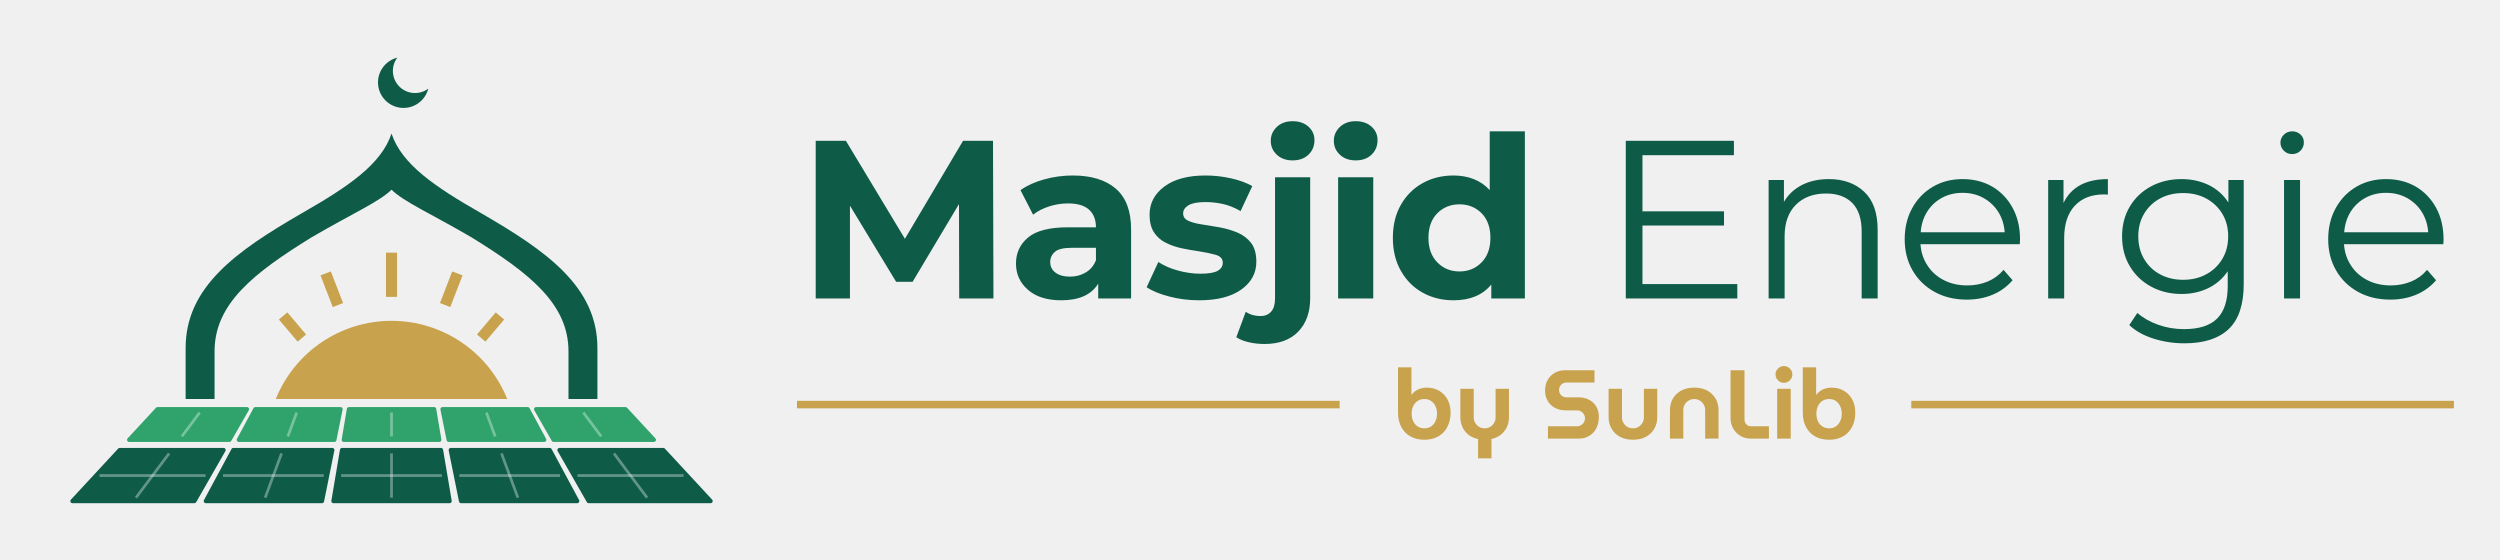
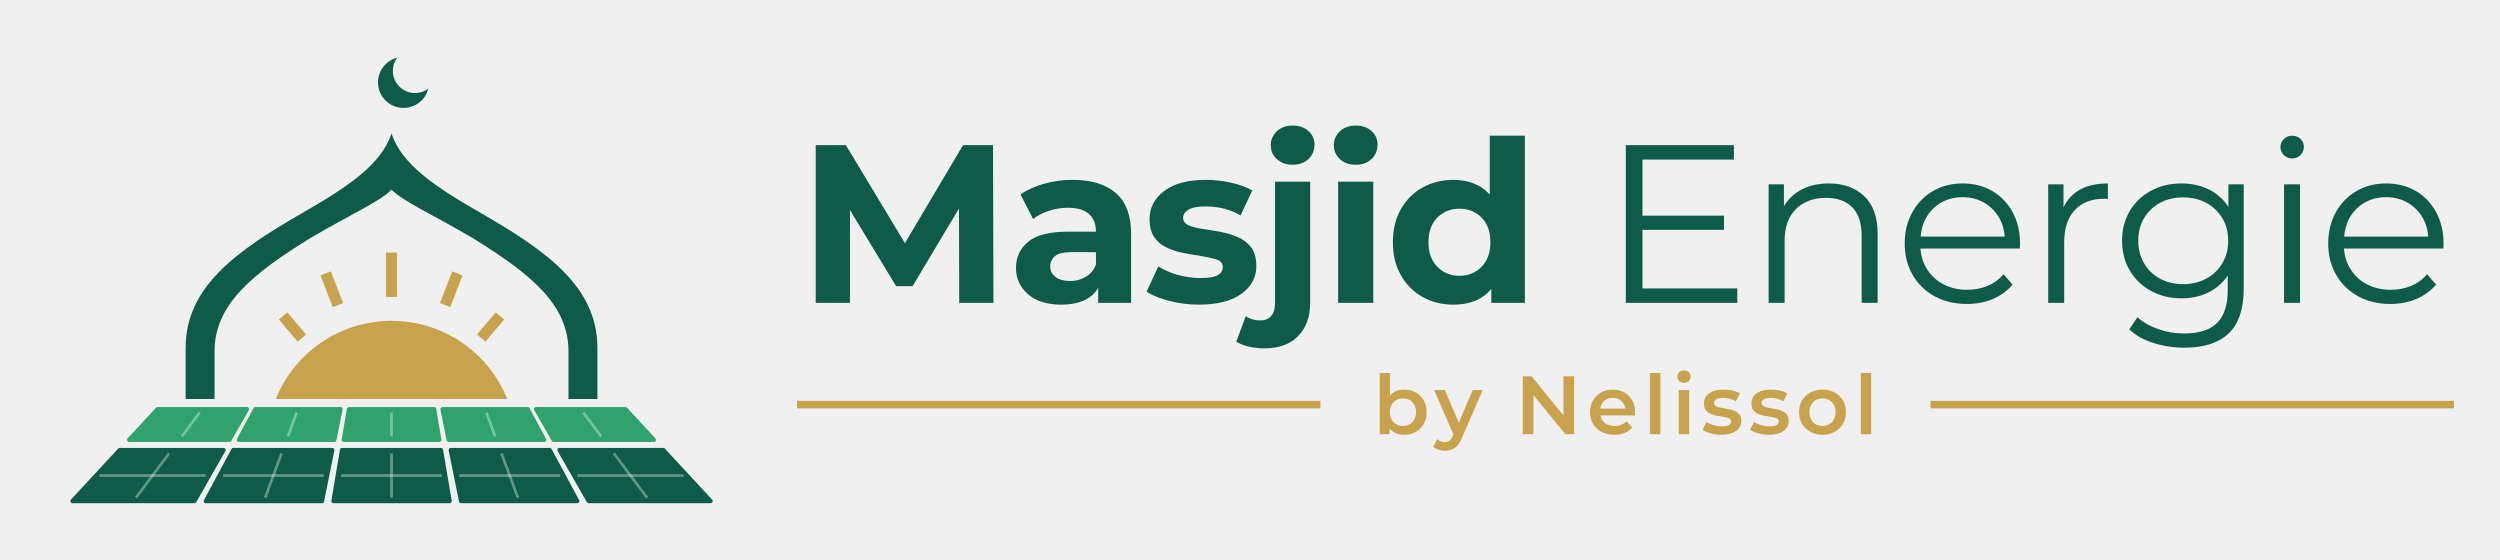
<svg xmlns="http://www.w3.org/2000/svg" viewBox="-6 -6 332.65 74.54" width="1331" height="298">
  <svg x="0" y="0" width="92" height="62.542" viewBox="0 0 406 276">
    <path d="M206.4 7.4A15 15 0 1 0 224.6 25.6A13 13 0 0 1 206.4 7.4Z" fill="#0e5c47" />
    <path d="M82 208L82 178C82 142 112 121 150 99C178 83 197 70 203 52C209 70 228 83 256 99C294 121 324 142 324 178L324 208L307 208L307 180C307 152 284 134 250 113C226 99 210 92 203 85C196 92 180 99 156 113C122 134 99 152 99 180L99 208Z" fill="#0e5c47" />
    <g stroke="#c8a24c" stroke-width="6.5">
      <line x1="203" y1="148" x2="203" y2="122" />
      <line x1="171.5" y1="152.8" x2="164.3" y2="134.2" />
      <line x1="234.5" y1="152.8" x2="241.7" y2="134.2" />
      <line x1="150.3" y1="172.2" x2="139.3" y2="159.2" />
      <line x1="255.7" y1="172.2" x2="266.7" y2="159.2" />
    </g>
    <path d="M135 208A73.3 73.3 0 0 1 271 208Z" fill="#c8a24c" />
    <g fill="#2fa36b" stroke="#2fa36b" stroke-width="2.5" stroke-linejoin="round">
      <polygon points="65.5,214 118.03,214 107.73,232 48.83,232" />
      <polygon points="122.98,214 173.03,214 169.39,232 113.28,232" />
      <polygon points="177.98,214 228.03,214 231.06,232 174.94,232" />
      <polygon points="232.97,214 283.02,214 292.73,232 236.61,232" />
      <polygon points="287.98,214 340.5,214 357.17,232 298.27,232" />
    </g>
    <g fill="#0e5c47" stroke="#0e5c47" stroke-width="2.5" stroke-linejoin="round">
      <polygon points="43.28,238 104.29,238 87.13,268 15.5,268" />
      <polygon points="110.04,238 168.18,238 162.13,268 93.88,268" />
      <polygon points="173.93,238 232.07,238 237.13,268 168.88,268" />
      <polygon points="237.82,238 295.96,238 312.13,268 243.88,268" />
      <polygon points="301.71,238 362.72,238 390.5,268 318.88,268" />
    </g>
    <g stroke="#ffffff" stroke-opacity="0.35" stroke-width="1.6">
      <line x1="90.26" y1="216" x2="79.78" y2="230" />
      <line x1="147.26" y1="216" x2="142.07" y2="230" />
      <line x1="203" y1="216" x2="203" y2="230" />
      <line x1="258.74" y1="216" x2="263.93" y2="230" />
      <line x1="315.74" y1="216" x2="326.22" y2="230" />
      <line x1="72.29" y1="240" x2="52.81" y2="266" />
      <line x1="138.37" y1="240" x2="128.74" y2="266" />
      <line x1="203" y1="240" x2="203" y2="266" />
      <line x1="267.63" y1="240" x2="277.26" y2="266" />
      <line x1="333.71" y1="240" x2="353.19" y2="266" />
      <line x1="31.39" y1="253" x2="93.71" y2="253" />
      <line x1="103.96" y1="253" x2="163.15" y2="253" />
      <line x1="173.4" y1="253" x2="232.6" y2="253" />
      <line x1="242.85" y1="253" x2="302.04" y2="253" />
      <line x1="312.29" y1="253" x2="374.61" y2="253" />
    </g>
  </svg>
-   <path fill="#0e5c47" d="M107.05 33.75L102.49 33.75L102.49 12.75L106.51 12.75L114.37 25.80L122.11 12.75L126.10 12.75L126.16 33.75L121.60 33.75L121.57 21.18L115.39 31.53L113.20 31.53L107.05 21.39L107.05 33.75ZM144.49 33.75L140.11 33.75L140.11 31.77Q138.76 33.99 135.19 33.99L135.19 33.99Q132.34 33.99 130.75 32.59Q129.16 31.20 129.16 29.10L129.16 29.10Q129.16 26.97 130.78 25.62Q132.40 24.27 136.09 24.27L136.09 24.27L139.81 24.27L139.81 24.27Q139.81 22.77 138.90 21.93Q137.98 21.09 136.09 21.09L136.09 21.09Q134.80 21.09 133.56 21.49Q132.31 21.90 131.44 22.59L131.44 22.59L129.76 19.32Q131.08 18.39 132.94 17.88Q134.80 17.37 136.72 17.37L136.72 17.37Q140.41 17.37 142.45 19.12Q144.49 20.88 144.49 24.54L144.49 24.54L144.49 33.75ZM139.81 28.65L139.81 28.65L139.81 27.00L136.60 27.00Q134.95 27.00 134.34 27.54Q133.72 28.08 133.72 28.89L133.72 28.89Q133.72 29.79 134.43 30.31Q135.13 30.84 136.36 30.84L136.36 30.84Q137.53 30.84 138.46 30.28Q139.39 29.73 139.81 28.65ZM153.55 33.99L153.55 33.99Q151.48 33.99 149.58 33.49Q147.67 33.00 146.56 32.25L146.56 32.25L148.12 28.89Q149.20 29.61 150.73 30.03Q152.26 30.45 153.73 30.45L153.73 30.45Q155.35 30.45 156.03 30.06Q156.70 29.67 156.70 28.98L156.70 28.98Q156.70 28.20 155.74 27.93Q154.78 27.66 153.43 27.45L153.43 27.45Q152.35 27.30 151.22 27.06Q150.10 26.82 149.13 26.34Q148.15 25.86 147.55 24.96Q146.95 24.06 146.95 22.59L146.95 22.59Q146.95 20.31 148.92 18.84Q150.88 17.37 154.42 17.37L154.42 17.37Q156.07 17.37 157.77 17.74Q159.46 18.12 160.63 18.78L160.63 18.78L159.07 22.11Q157.87 21.42 156.70 21.16Q155.53 20.91 154.42 20.91L154.42 20.91Q152.83 20.91 152.13 21.34Q151.42 21.78 151.42 22.41L151.42 22.41Q151.42 23.10 152.13 23.41Q152.83 23.73 153.94 23.89Q155.05 24.06 156.30 24.28Q157.54 24.51 158.65 24.97Q159.76 25.44 160.47 26.35Q161.17 27.27 161.17 28.86L161.17 28.86Q161.17 31.11 159.18 32.55Q157.18 33.99 153.55 33.99ZM162.25 39.81L162.25 39.81Q161.17 39.81 160.18 39.58Q159.19 39.36 158.50 38.91L158.50 38.91L159.76 35.52Q160.57 36.09 161.74 36.09L161.74 36.09Q162.61 36.09 163.14 35.50Q163.66 34.92 163.66 33.75L163.66 33.75L163.66 17.61L168.34 17.61L168.34 33.72Q168.34 36.51 166.75 38.16Q165.16 39.81 162.25 39.81ZM166.00 15.36L166.00 15.36Q164.71 15.36 163.90 14.61Q163.09 13.86 163.09 12.75L163.09 12.75Q163.09 11.67 163.90 10.90Q164.71 10.14 166.00 10.14L166.00 10.14Q167.29 10.14 168.10 10.86Q168.91 11.58 168.91 12.66L168.91 12.66Q168.91 13.83 168.12 14.59Q167.32 15.36 166.00 15.36ZM176.74 33.75L172.06 33.75L172.06 17.61L176.74 17.61L176.74 33.75ZM174.40 15.36L174.40 15.36Q173.11 15.36 172.30 14.61Q171.49 13.86 171.49 12.75L171.49 12.75Q171.49 11.67 172.30 10.90Q173.11 10.14 174.40 10.14L174.40 10.14Q175.69 10.14 176.50 10.86Q177.31 11.58 177.31 12.66L177.31 12.66Q177.31 13.83 176.52 14.59Q175.72 15.36 174.40 15.36ZM187.42 33.99L187.42 33.99Q185.14 33.99 183.31 32.97Q181.48 31.95 180.42 30.07Q179.35 28.20 179.35 25.68L179.35 25.68Q179.35 23.13 180.42 21.27Q181.48 19.41 183.31 18.39Q185.14 17.37 187.42 17.37L187.42 17.37Q188.89 17.37 190.12 17.85Q191.35 18.33 192.25 19.32L192.25 19.32L192.25 11.49L196.93 11.49L196.93 33.75L192.46 33.75L192.46 31.89Q190.75 33.99 187.42 33.99ZM188.23 30.15L188.23 30.15Q189.97 30.15 191.16 28.95Q192.34 27.75 192.34 25.68L192.34 25.68Q192.34 23.58 191.16 22.39Q189.97 21.21 188.23 21.21L188.23 21.21Q186.46 21.21 185.28 22.39Q184.09 23.58 184.09 25.68L184.09 25.68Q184.09 27.75 185.28 28.95Q186.46 30.15 188.23 30.15Z" />
-   <path fill="#0e5c47" d="M225.22 33.75L210.37 33.75L210.37 12.75L224.77 12.75L224.77 14.67L212.59 14.67L212.59 22.14L223.45 22.14L223.45 24.03L212.59 24.03L212.59 31.83L225.22 31.83L225.22 33.75ZM231.52 33.75L229.39 33.75L229.39 17.97L231.43 17.97L231.43 20.88Q232.27 19.44 233.82 18.64Q235.36 17.85 237.43 17.85L237.43 17.85Q240.31 17.85 242.11 19.53Q243.91 21.21 243.91 24.60L243.91 24.60L243.91 33.75L241.78 33.75L241.78 24.81Q241.78 22.32 240.54 21.04Q239.29 19.77 237.04 19.77L237.04 19.77Q234.52 19.77 233.02 21.27Q231.52 22.77 231.52 25.47L231.52 25.47L231.52 33.75ZM255.79 33.90L255.79 33.90Q253.33 33.90 251.47 32.86Q249.61 31.83 248.56 30.01Q247.51 28.20 247.51 25.86L247.51 25.86Q247.51 23.52 248.52 21.70Q249.52 19.89 251.26 18.87Q253.00 17.85 255.22 17.85L255.22 17.85Q257.44 17.85 259.17 18.85Q260.89 19.86 261.88 21.67Q262.87 23.49 262.87 25.86L262.87 25.86Q262.87 26.01 262.86 26.17Q262.84 26.34 262.84 26.52L262.84 26.52L249.61 26.52Q249.73 28.14 250.56 29.38Q251.38 30.63 252.75 31.32Q254.11 32.01 255.85 32.01L255.85 32.01Q257.29 32.01 258.54 31.50Q259.78 30.99 260.68 29.94L260.68 29.94L261.88 31.32Q260.80 32.58 259.24 33.24Q257.68 33.90 255.79 33.90ZM249.64 24.93L249.64 24.93L260.83 24.93Q260.71 23.37 259.96 22.20Q259.21 21.03 257.98 20.35Q256.75 19.68 255.22 19.68L255.22 19.68Q253.69 19.68 252.48 20.34Q251.26 21.00 250.51 22.18Q249.76 23.37 249.64 24.93ZM268.75 33.75L266.62 33.75L266.62 17.97L268.66 17.97L268.66 21.03Q270.19 17.85 274.57 17.85L274.57 17.85L274.57 19.92Q274.42 19.92 274.30 19.90Q274.18 19.89 274.06 19.89L274.06 19.89Q271.57 19.89 270.16 21.40Q268.75 22.92 268.75 25.71L268.75 25.71L268.75 33.75ZM284.77 39.72L284.77 39.72Q282.61 39.72 280.63 39.09Q278.65 38.46 277.42 37.29L277.42 37.29L278.50 35.67Q279.61 36.66 281.25 37.24Q282.88 37.83 284.71 37.83L284.71 37.83Q287.71 37.83 289.12 36.42Q290.53 35.01 290.53 32.10L290.53 32.10L290.53 30.12Q289.54 31.59 287.94 32.37Q286.33 33.15 284.38 33.15L284.38 33.15Q282.13 33.15 280.33 32.17Q278.53 31.20 277.50 29.47Q276.46 27.75 276.46 25.47L276.46 25.47Q276.46 23.22 277.50 21.49Q278.53 19.77 280.33 18.81Q282.13 17.85 284.38 17.85L284.38 17.85Q286.36 17.85 288.00 18.64Q289.63 19.44 290.62 20.97L290.62 20.97L290.62 17.97L292.66 17.97L292.66 31.83Q292.66 35.91 290.67 37.81Q288.67 39.72 284.77 39.72ZM284.59 31.26L284.59 31.26Q286.33 31.26 287.68 30.52Q289.03 29.79 289.81 28.48Q290.59 27.18 290.59 25.47L290.59 25.47Q290.59 23.76 289.81 22.47Q289.03 21.18 287.68 20.44Q286.33 19.71 284.59 19.71L284.59 19.71Q282.85 19.71 281.50 20.44Q280.15 21.18 279.39 22.47Q278.62 23.76 278.62 25.47L278.62 25.47Q278.62 27.18 279.39 28.48Q280.15 29.79 281.50 30.52Q282.85 31.26 284.59 31.26ZM300.16 33.75L298.03 33.75L298.03 17.97L300.16 17.97L300.16 33.75ZM299.11 14.52L299.11 14.52Q298.45 14.52 298.00 14.07Q297.55 13.62 297.55 12.99L297.55 12.99Q297.55 12.39 298.00 11.94Q298.45 11.49 299.11 11.49L299.11 11.49Q299.77 11.49 300.22 11.91Q300.67 12.33 300.67 12.96L300.67 12.96Q300.67 13.62 300.22 14.07Q299.77 14.52 299.11 14.52ZM312.19 33.90L312.19 33.90Q309.73 33.90 307.87 32.86Q306.01 31.83 304.96 30.01Q303.91 28.20 303.91 25.86L303.91 25.86Q303.91 23.52 304.92 21.70Q305.92 19.89 307.66 18.87Q309.40 17.85 311.62 17.85L311.62 17.85Q313.84 17.85 315.57 18.85Q317.29 19.86 318.28 21.67Q319.27 23.49 319.27 25.86L319.27 25.86Q319.27 26.01 319.26 26.17Q319.24 26.34 319.24 26.52L319.24 26.52L306.01 26.52Q306.13 28.14 306.96 29.38Q307.78 30.63 309.15 31.32Q310.51 32.01 312.25 32.01L312.25 32.01Q313.69 32.01 314.94 31.50Q316.18 30.99 317.08 29.94L317.08 29.94L318.28 31.32Q317.20 32.58 315.64 33.24Q314.08 33.90 312.19 33.90ZM306.04 24.93L306.04 24.93L317.23 24.93Q317.11 23.37 316.36 22.20Q315.61 21.03 314.38 20.35Q313.15 19.68 311.62 19.68L311.62 19.68Q310.09 19.68 308.88 20.34Q307.66 21.00 306.91 22.18Q306.16 23.37 306.04 24.93Z" />
-   <path fill="#c8a24c" d="M183.54 52.56L183.54 52.56Q182.47 52.56 181.69 52.12Q180.90 51.68 180.47 50.86Q180.04 50.05 180.04 48.96L180.04 48.96L180.04 42.92L181.82 42.92L181.82 46.59L181.84 46.59Q182.04 46.30 182.35 46.07Q182.65 45.85 183.04 45.74Q183.42 45.62 183.84 45.62L183.84 45.62Q184.81 45.62 185.53 46.05Q186.24 46.48 186.64 47.22Q187.04 47.97 187.04 48.96L187.04 48.96Q187.04 49.74 186.80 50.40Q186.57 51.05 186.13 51.54Q185.68 52.03 185.03 52.29Q184.38 52.56 183.54 52.56ZM183.54 51.04L183.54 51.04Q184.07 51.04 184.45 50.78Q184.83 50.52 185.03 50.08Q185.23 49.64 185.23 49.09L185.23 49.09Q185.23 48.54 185.03 48.10Q184.83 47.66 184.45 47.40Q184.07 47.14 183.54 47.14L183.54 47.14Q183.02 47.14 182.64 47.40Q182.25 47.66 182.05 48.10Q181.85 48.54 181.85 49.09L181.85 49.09Q181.85 49.64 182.05 50.08Q182.25 50.52 182.64 50.78Q183.02 51.04 183.54 51.04ZM192.48 55.04L190.70 55.04L190.70 52.47Q189.95 52.31 189.42 51.90Q188.89 51.48 188.62 50.88Q188.34 50.27 188.34 49.58L188.34 49.58L188.34 45.78L190.12 45.78L190.12 49.58Q190.12 49.99 190.31 50.32Q190.51 50.65 190.84 50.85Q191.17 51.04 191.57 51.04L191.57 51.04Q191.98 51.04 192.31 50.85Q192.64 50.65 192.83 50.32Q193.03 49.99 193.03 49.58L193.03 49.58L193.03 45.78L194.81 45.78L194.81 49.58Q194.81 50.27 194.54 50.86Q194.26 51.46 193.74 51.88Q193.22 52.30 192.48 52.46L192.48 52.46L192.48 55.04ZM204.13 52.41L200.00 52.41L200.00 50.77L203.90 50.77Q204.18 50.77 204.42 50.62Q204.65 50.48 204.79 50.24Q204.94 50.00 204.94 49.71L204.94 49.71Q204.94 49.42 204.79 49.17Q204.65 48.93 204.42 48.79Q204.18 48.65 203.90 48.65L203.90 48.65L202.38 48.65Q201.61 48.65 200.98 48.34Q200.36 48.02 199.99 47.43Q199.62 46.84 199.62 46.01L199.62 46.01Q199.62 45.19 199.97 44.59Q200.32 43.98 200.92 43.64Q201.52 43.31 202.25 43.31L202.25 43.31L206.20 43.31L206.20 44.94L202.43 44.94Q202.17 44.94 201.95 45.08Q201.73 45.22 201.60 45.44Q201.48 45.66 201.48 45.93L201.48 45.93Q201.48 46.20 201.60 46.43Q201.73 46.65 201.95 46.78Q202.17 46.91 202.43 46.91L202.43 46.91L204.00 46.91Q204.85 46.91 205.47 47.23Q206.09 47.56 206.44 48.14Q206.78 48.73 206.78 49.51L206.78 49.51Q206.78 50.43 206.42 51.08Q206.07 51.73 205.46 52.07Q204.86 52.41 204.13 52.41L204.13 52.41ZM211.32 52.56L211.32 52.56Q210.31 52.56 209.58 52.16Q208.85 51.76 208.47 51.08Q208.08 50.40 208.08 49.58L208.08 49.58L208.08 45.78L209.86 45.78L209.86 49.58Q209.86 49.99 210.06 50.32Q210.25 50.65 210.58 50.85Q210.92 51.04 211.32 51.04L211.32 51.04Q211.72 51.04 212.05 50.85Q212.39 50.65 212.58 50.32Q212.78 49.99 212.78 49.58L212.78 49.58L212.78 45.78L214.56 45.78L214.56 49.58Q214.56 50.40 214.17 51.08Q213.79 51.76 213.07 52.16Q212.35 52.56 211.32 52.56ZM218.03 52.41L216.25 52.41L216.25 48.60Q216.25 47.78 216.63 47.10Q217.01 46.43 217.74 46.02Q218.47 45.62 219.48 45.62L219.48 45.62Q220.51 45.62 221.23 46.02Q221.95 46.43 222.34 47.10Q222.72 47.78 222.72 48.60L222.72 48.60L222.72 52.41L220.94 52.41L220.94 48.60Q220.94 48.19 220.74 47.86Q220.55 47.53 220.22 47.34Q219.89 47.14 219.48 47.14L219.48 47.14Q219.08 47.14 218.75 47.34Q218.42 47.53 218.22 47.86Q218.03 48.19 218.03 48.60L218.03 48.60L218.03 52.41ZM229.43 52.41L227.02 52.41Q226.22 52.41 225.61 52.03Q225.00 51.66 224.66 51.05Q224.32 50.43 224.32 49.69L224.32 49.69L224.32 43.31L226.18 43.31L226.18 49.91Q226.18 50.26 226.43 50.51Q226.67 50.77 227.02 50.77L227.02 50.77L229.43 50.77L229.43 52.41ZM232.33 52.41L230.53 52.41L230.53 45.78L232.33 45.78L232.33 52.41ZM231.43 44.98L231.43 44.98Q230.98 44.98 230.64 44.65Q230.31 44.32 230.31 43.86L230.31 43.86Q230.31 43.41 230.64 43.08Q230.98 42.75 231.43 42.75L231.43 42.75Q231.89 42.75 232.22 43.08Q232.55 43.41 232.55 43.86L232.55 43.86Q232.55 44.32 232.22 44.65Q231.89 44.98 231.43 44.98ZM237.44 52.56L237.44 52.56Q236.37 52.56 235.58 52.12Q234.80 51.68 234.37 50.86Q233.94 50.05 233.94 48.96L233.94 48.96L233.94 42.92L235.72 42.92L235.72 46.59L235.73 46.59Q235.94 46.30 236.25 46.07Q236.55 45.85 236.94 45.74Q237.32 45.62 237.74 45.62L237.74 45.62Q238.71 45.62 239.43 46.05Q240.14 46.48 240.54 47.22Q240.93 47.97 240.93 48.96L240.93 48.96Q240.93 49.74 240.70 50.40Q240.47 51.05 240.02 51.54Q239.58 52.03 238.93 52.29Q238.28 52.56 237.44 52.56ZM237.44 51.04L237.44 51.04Q237.97 51.04 238.35 50.78Q238.72 50.52 238.92 50.08Q239.13 49.64 239.13 49.09L239.13 49.09Q239.13 48.54 238.92 48.10Q238.72 47.66 238.35 47.40Q237.97 47.14 237.44 47.14L237.44 47.14Q236.92 47.14 236.53 47.40Q236.15 47.66 235.95 48.10Q235.75 48.54 235.75 49.09L235.75 49.09Q235.75 49.64 235.95 50.08Q236.15 50.52 236.53 50.78Q236.92 51.04 237.44 51.04Z" />
-   <rect x="100.00" y="47.38" width="72.26" height="1" fill="#c8a24c" />
-   <rect x="248.39" y="47.38" width="72.26" height="1" fill="#c8a24c" />
+   <path fill="#0e5c47" d="M107.05 34.33L102.49 34.33L102.49 13.33L106.51 13.33L114.37 26.38L122.11 13.33L126.10 13.33L126.16 34.33L121.60 34.33L121.57 21.76L115.39 32.11L113.20 32.11L107.05 21.97L107.05 34.33ZM144.49 34.33L140.11 34.33L140.11 32.35Q138.76 34.57 135.19 34.57L135.19 34.57Q132.34 34.57 130.75 33.17Q129.16 31.78 129.16 29.68L129.16 29.68Q129.16 27.55 130.78 26.20Q132.40 24.85 136.09 24.85L136.09 24.85L139.81 24.85L139.81 24.85Q139.81 23.35 138.90 22.51Q137.98 21.67 136.09 21.67L136.09 21.67Q134.80 21.67 133.56 22.07Q132.31 22.48 131.44 23.17L131.44 23.17L129.76 19.90Q131.08 18.97 132.94 18.46Q134.80 17.95 136.72 17.95L136.72 17.95Q140.41 17.95 142.45 19.70Q144.49 21.46 144.49 25.12L144.49 25.12L144.49 34.33ZM139.81 29.23L139.81 29.23L139.81 27.58L136.60 27.58Q134.95 27.58 134.34 28.12Q133.72 28.66 133.72 29.47L133.72 29.47Q133.72 30.37 134.43 30.89Q135.13 31.42 136.36 31.42L136.36 31.42Q137.53 31.42 138.46 30.86Q139.39 30.31 139.81 29.23ZM153.55 34.57L153.55 34.57Q151.48 34.57 149.58 34.07Q147.67 33.58 146.56 32.83L146.56 32.83L148.12 29.47Q149.20 30.19 150.73 30.61Q152.26 31.03 153.73 31.03L153.73 31.03Q155.35 31.03 156.03 30.64Q156.70 30.25 156.70 29.56L156.70 29.56Q156.70 28.78 155.74 28.51Q154.78 28.24 153.43 28.03L153.43 28.03Q152.35 27.88 151.22 27.64Q150.10 27.40 149.13 26.92Q148.15 26.44 147.55 25.54Q146.95 24.64 146.95 23.17L146.95 23.17Q146.95 20.89 148.92 19.42Q150.88 17.95 154.42 17.95L154.42 17.95Q156.07 17.95 157.77 18.32Q159.46 18.70 160.63 19.36L160.63 19.36L159.07 22.69Q157.87 22.00 156.70 21.74Q155.53 21.49 154.42 21.49L154.42 21.49Q152.83 21.49 152.13 21.92Q151.42 22.36 151.42 22.99L151.42 22.99Q151.42 23.68 152.13 23.99Q152.83 24.31 153.94 24.47Q155.05 24.64 156.30 24.86Q157.54 25.09 158.65 25.55Q159.76 26.02 160.47 26.93Q161.17 27.85 161.17 29.44L161.17 29.44Q161.17 31.69 159.18 33.13Q157.18 34.57 153.55 34.57ZM162.25 40.39L162.25 40.39Q161.17 40.39 160.18 40.16Q159.19 39.94 158.50 39.49L158.50 39.49L159.76 36.10Q160.57 36.67 161.74 36.67L161.74 36.67Q162.61 36.67 163.14 36.08Q163.66 35.50 163.66 34.33L163.66 34.33L163.66 18.19L168.34 18.19L168.34 34.30Q168.34 37.09 166.75 38.74Q165.16 40.39 162.25 40.39ZM166.00 15.94L166.00 15.94Q164.71 15.94 163.90 15.19Q163.09 14.44 163.09 13.33L163.09 13.33Q163.09 12.25 163.90 11.48Q164.71 10.72 166.00 10.72L166.00 10.72Q167.29 10.72 168.10 11.44Q168.91 12.16 168.91 13.24L168.91 13.24Q168.91 14.41 168.12 15.17Q167.32 15.94 166.00 15.94ZM176.74 34.33L172.06 34.33L172.06 18.19L176.74 18.19L176.74 34.33ZM174.40 15.94L174.40 15.94Q173.11 15.94 172.30 15.19Q171.49 14.44 171.49 13.33L171.49 13.33Q171.49 12.25 172.30 11.48Q173.11 10.72 174.40 10.72L174.40 10.72Q175.69 10.72 176.50 11.44Q177.31 12.16 177.31 13.24L177.31 13.24Q177.31 14.41 176.52 15.17Q175.72 15.94 174.40 15.94ZM187.42 34.57L187.42 34.57Q185.14 34.57 183.31 33.55Q181.48 32.53 180.42 30.65Q179.35 28.78 179.35 26.26L179.35 26.26Q179.35 23.71 180.42 21.85Q181.48 19.99 183.31 18.97Q185.14 17.95 187.42 17.95L187.42 17.95Q188.89 17.95 190.12 18.43Q191.35 18.91 192.25 19.90L192.25 19.90L192.25 12.07L196.93 12.07L196.93 34.33L192.46 34.33L192.46 32.47Q190.75 34.57 187.42 34.57ZM188.23 30.73L188.23 30.73Q189.97 30.73 191.16 29.53Q192.34 28.33 192.34 26.26L192.34 26.26Q192.34 24.16 191.16 22.97Q189.97 21.79 188.23 21.79L188.23 21.79Q186.46 21.79 185.28 22.97Q184.09 24.16 184.09 26.26L184.09 26.26Q184.09 28.33 185.28 29.53Q186.46 30.73 188.23 30.73Z" />
+   <path fill="#0e5c47" d="M225.22 34.33L210.37 34.33L210.37 13.33L224.77 13.33L224.77 15.25L212.59 15.25L212.59 22.72L223.45 22.72L223.45 24.61L212.59 24.61L212.59 32.41L225.22 32.41L225.22 34.33ZM231.52 34.33L229.39 34.33L229.39 18.55L231.43 18.55L231.43 21.46Q232.27 20.02 233.82 19.22Q235.36 18.43 237.43 18.43L237.43 18.43Q240.31 18.43 242.11 20.11Q243.91 21.79 243.91 25.18L243.91 25.18L243.91 34.33L241.78 34.33L241.78 25.39Q241.78 22.90 240.54 21.62Q239.29 20.35 237.04 20.35L237.04 20.35Q234.52 20.35 233.02 21.85Q231.52 23.35 231.52 26.05L231.52 26.05L231.52 34.33ZM255.79 34.48L255.79 34.48Q253.33 34.48 251.47 33.44Q249.61 32.41 248.56 30.59Q247.51 28.78 247.51 26.44L247.51 26.44Q247.51 24.10 248.52 22.28Q249.52 20.47 251.26 19.45Q253.00 18.43 255.22 18.43L255.22 18.43Q257.44 18.43 259.17 19.43Q260.89 20.44 261.88 22.25Q262.87 24.07 262.87 26.44L262.87 26.44Q262.87 26.59 262.86 26.75Q262.84 26.92 262.84 27.10L262.84 27.10L249.61 27.10Q249.73 28.72 250.56 29.96Q251.38 31.21 252.75 31.90Q254.11 32.59 255.85 32.59L255.85 32.59Q257.29 32.59 258.54 32.08Q259.78 31.57 260.68 30.52L260.68 30.52L261.88 31.90Q260.80 33.16 259.24 33.82Q257.68 34.48 255.79 34.48ZM249.64 25.51L249.64 25.51L260.83 25.51Q260.71 23.95 259.96 22.78Q259.21 21.61 257.98 20.93Q256.75 20.26 255.22 20.26L255.22 20.26Q253.69 20.26 252.48 20.92Q251.26 21.58 250.51 22.76Q249.76 23.95 249.64 25.51ZM268.75 34.33L266.62 34.33L266.62 18.55L268.66 18.55L268.66 21.61Q270.19 18.43 274.57 18.43L274.57 18.43L274.57 20.50Q274.42 20.50 274.30 20.48Q274.18 20.47 274.06 20.47L274.06 20.47Q271.57 20.47 270.16 21.98Q268.75 23.50 268.75 26.29L268.75 26.29L268.75 34.33ZM284.77 40.30L284.77 40.30Q282.61 40.30 280.63 39.67Q278.65 39.04 277.42 37.87L277.42 37.87L278.50 36.25Q279.61 37.24 281.25 37.82Q282.88 38.41 284.71 38.41L284.71 38.41Q287.71 38.41 289.12 37.00Q290.53 35.59 290.53 32.68L290.53 32.68L290.53 30.70Q289.54 32.17 287.94 32.95Q286.33 33.73 284.38 33.73L284.38 33.73Q282.13 33.73 280.33 32.75Q278.53 31.78 277.50 30.05Q276.46 28.33 276.46 26.05L276.46 26.05Q276.46 23.80 277.50 22.07Q278.53 20.35 280.33 19.39Q282.13 18.43 284.38 18.43L284.38 18.43Q286.36 18.43 288.00 19.22Q289.63 20.02 290.62 21.55L290.62 21.55L290.62 18.55L292.66 18.55L292.66 32.41Q292.66 36.49 290.67 38.39Q288.67 40.30 284.77 40.30ZM284.59 31.84L284.59 31.84Q286.33 31.84 287.68 31.10Q289.03 30.37 289.81 29.06Q290.59 27.76 290.59 26.05L290.59 26.05Q290.59 24.34 289.81 23.05Q289.03 21.76 287.68 21.02Q286.33 20.29 284.59 20.29L284.59 20.29Q282.85 20.29 281.50 21.02Q280.15 21.76 279.39 23.05Q278.62 24.34 278.62 26.05L278.62 26.05Q278.62 27.76 279.39 29.06Q280.15 30.37 281.50 31.10Q282.85 31.84 284.59 31.84ZM300.16 34.33L298.03 34.33L298.03 18.55L300.16 18.55L300.16 34.33ZM299.11 15.10L299.11 15.10Q298.45 15.10 298.00 14.65Q297.55 14.20 297.55 13.57L297.55 13.57Q297.55 12.97 298.00 12.52Q298.45 12.07 299.11 12.07L299.11 12.07Q299.77 12.07 300.22 12.49Q300.67 12.91 300.67 13.54L300.67 13.54Q300.67 14.20 300.22 14.65Q299.77 15.10 299.11 15.10ZM312.19 34.48L312.19 34.48Q309.73 34.48 307.87 33.44Q306.01 32.41 304.96 30.59Q303.91 28.78 303.91 26.44L303.91 26.44Q303.91 24.10 304.92 22.28Q305.92 20.47 307.66 19.45Q309.40 18.43 311.62 18.43L311.62 18.43Q313.84 18.43 315.57 19.43Q317.29 20.44 318.28 22.25Q319.27 24.07 319.27 26.44L319.27 26.44Q319.27 26.59 319.26 26.75Q319.24 26.92 319.24 27.10L319.24 27.10L306.01 27.10Q306.13 28.72 306.96 29.96Q307.78 31.21 309.15 31.90Q310.51 32.59 312.25 32.59L312.25 32.59Q313.69 32.59 314.94 32.08Q316.18 31.57 317.08 30.52L317.08 30.52L318.28 31.90Q317.20 33.16 315.64 33.82Q314.08 34.48 312.19 34.48ZM306.04 25.51L306.04 25.51L317.23 25.51Q317.11 23.95 316.36 22.78Q315.61 21.61 314.38 20.93Q313.15 20.26 311.62 20.26L311.62 20.26Q310.09 20.26 308.88 20.92Q307.66 21.58 306.91 22.76Q306.16 23.95 306.04 25.51Z" />
+   <path fill="#c8a24c" d="M180.86 51.90L180.86 51.90Q180.26 51.90 179.76 51.69Q179.26 51.48 178.91 51.05L178.91 51.05L178.91 51.82L177.60 51.82L177.60 43.66L178.97 43.66L178.97 46.66Q179.33 46.27 179.81 46.07Q180.30 45.88 180.86 45.88L180.86 45.88Q181.71 45.88 182.39 46.25Q183.06 46.62 183.45 47.30Q183.84 47.97 183.84 48.88L183.84 48.88Q183.84 49.80 183.45 50.47Q183.06 51.15 182.39 51.52Q181.71 51.90 180.86 51.90ZM180.70 50.72L180.70 50.72Q181.20 50.72 181.59 50.50Q181.98 50.27 182.21 49.86Q182.44 49.45 182.44 48.88L182.44 48.88Q182.44 48.32 182.21 47.91Q181.98 47.50 181.59 47.27Q181.20 47.05 180.70 47.05L180.70 47.05Q180.21 47.05 179.81 47.27Q179.42 47.50 179.18 47.91Q178.95 48.32 178.95 48.88L178.95 48.88Q178.95 49.45 179.18 49.86Q179.42 50.27 179.81 50.50Q180.21 50.72 180.70 50.72ZM186.29 54.03L186.29 54.03Q185.86 54.03 185.43 53.89Q185.00 53.75 184.72 53.49L184.72 53.49L185.27 52.48Q185.70 52.89 186.28 52.89L186.28 52.89Q186.64 52.89 186.88 52.70Q187.12 52.51 187.31 52.07L187.31 52.07L187.41 51.83L184.85 45.95L186.28 45.95L188.13 50.30L189.99 45.95L191.31 45.95L188.56 52.29Q188.15 53.30 187.59 53.66Q187.03 54.03 186.29 54.03ZM198.07 51.82L196.65 51.82L196.65 44.12L197.83 44.12L202.07 49.34L202.07 44.12L203.49 44.12L203.49 51.82L202.32 51.82L198.07 46.61L198.07 51.82ZM208.85 51.90L208.85 51.90Q207.87 51.90 207.14 51.51Q206.41 51.12 206.01 50.44Q205.61 49.76 205.61 48.88L205.61 48.88Q205.61 48.00 206.00 47.33Q206.39 46.65 207.07 46.27Q207.76 45.88 208.64 45.88L208.64 45.88Q209.50 45.88 210.17 46.26Q210.84 46.63 211.23 47.32Q211.61 48.00 211.61 48.92L211.61 48.92Q211.61 49.01 211.61 49.12Q211.60 49.23 211.59 49.32L211.59 49.32L206.98 49.32Q207.10 49.96 207.61 50.35Q208.11 50.73 208.88 50.73L208.88 50.73Q209.86 50.73 210.48 50.09L210.48 50.09L211.22 50.94Q210.40 51.90 208.85 51.90ZM206.97 48.41L206.97 48.41L210.30 48.41Q210.21 47.77 209.76 47.38Q209.31 46.98 208.64 46.98L208.64 46.98Q207.97 46.98 207.52 47.37Q207.07 47.76 206.97 48.41ZM214.97 51.82L213.59 51.82L213.59 43.66L214.97 43.66L214.97 51.82ZM218.81 51.82L217.43 51.82L217.43 45.95L218.81 45.95L218.81 51.82ZM218.12 44.98L218.12 44.98Q217.74 44.98 217.49 44.74Q217.24 44.50 217.24 44.15L217.24 44.15Q217.24 43.81 217.49 43.57Q217.74 43.33 218.12 43.33L218.12 43.33Q218.51 43.33 218.76 43.56Q219.00 43.78 219.00 44.12L219.00 44.12Q219.00 44.48 218.76 44.73Q218.51 44.98 218.12 44.98ZM223.09 51.90L223.09 51.90Q222.35 51.90 221.67 51.71Q221.00 51.52 220.60 51.24L220.60 51.24L221.13 50.19Q221.51 50.46 222.07 50.62Q222.62 50.78 223.17 50.78L223.17 50.78Q223.83 50.78 224.12 50.60Q224.41 50.42 224.41 50.13L224.41 50.13Q224.41 49.84 224.14 49.72Q223.88 49.59 223.46 49.52Q223.05 49.46 222.59 49.38Q222.13 49.30 221.72 49.14Q221.30 48.97 221.04 48.64Q220.78 48.30 220.78 47.72L220.78 47.72Q220.78 46.88 221.47 46.38Q222.17 45.88 223.36 45.88L223.36 45.88Q223.94 45.88 224.55 46.01Q225.16 46.15 225.56 46.39L225.56 46.39L225.03 47.43Q224.61 47.19 224.19 47.09Q223.77 46.99 223.35 46.99L223.35 46.99Q222.72 46.99 222.42 47.18Q222.12 47.37 222.12 47.65L222.12 47.65Q222.12 47.95 222.38 48.09Q222.64 48.24 223.06 48.30Q223.47 48.37 223.93 48.45Q224.39 48.53 224.81 48.70Q225.22 48.86 225.48 49.19Q225.75 49.51 225.75 50.08L225.75 50.08Q225.75 50.91 225.03 51.40Q224.32 51.90 223.09 51.90ZM229.41 51.90L229.41 51.90Q228.67 51.90 228.00 51.71Q227.32 51.52 226.92 51.24L226.92 51.24L227.45 50.19Q227.84 50.46 228.39 50.62Q228.95 50.78 229.50 50.78L229.50 50.78Q230.16 50.78 230.44 50.60Q230.73 50.42 230.73 50.13L230.73 50.13Q230.73 49.84 230.47 49.72Q230.20 49.59 229.79 49.52Q229.38 49.46 228.91 49.38Q228.45 49.30 228.04 49.14Q227.63 48.97 227.36 48.64Q227.10 48.30 227.10 47.72L227.10 47.72Q227.10 46.88 227.80 46.38Q228.50 45.88 229.68 45.88L229.68 45.88Q230.27 45.88 230.88 46.01Q231.49 46.15 231.88 46.39L231.88 46.39L231.36 47.43Q230.94 47.19 230.52 47.09Q230.09 46.99 229.67 46.99L229.67 46.99Q229.05 46.99 228.74 47.18Q228.44 47.37 228.44 47.65L228.44 47.65Q228.44 47.95 228.71 48.09Q228.97 48.24 229.38 48.30Q229.79 48.37 230.26 48.45Q230.72 48.53 231.13 48.70Q231.54 48.86 231.81 49.19Q232.07 49.51 232.07 50.08L232.07 50.08Q232.07 50.91 231.36 51.40Q230.64 51.90 229.41 51.90ZM236.56 51.90L236.56 51.90Q235.66 51.90 234.95 51.51Q234.25 51.12 233.84 50.44Q233.44 49.76 233.44 48.88L233.44 48.88Q233.44 48.00 233.84 47.33Q234.25 46.65 234.95 46.27Q235.66 45.88 236.56 45.88L236.56 45.88Q237.47 45.88 238.18 46.27Q238.89 46.65 239.29 47.33Q239.69 48.00 239.69 48.88L239.69 48.88Q239.69 49.76 239.29 50.44Q238.89 51.12 238.18 51.51Q237.47 51.90 236.56 51.90ZM236.56 50.72L236.56 50.72Q237.32 50.72 237.81 50.23Q238.31 49.73 238.31 48.88L238.31 48.88Q238.31 48.04 237.81 47.54Q237.32 47.05 236.56 47.05L236.56 47.05Q236.06 47.05 235.67 47.27Q235.28 47.50 235.05 47.91Q234.82 48.32 234.82 48.88L234.82 48.88Q234.82 49.45 235.05 49.86Q235.28 50.27 235.67 50.50Q236.06 50.72 236.56 50.72ZM243.05 51.82L241.67 51.82L241.67 43.66L243.05 43.66L243.05 51.82Z" />
+   <rect x="100.00" y="47.38" width="69.70" height="1" fill="#c8a24c" />
+   <rect x="250.95" y="47.38" width="69.70" height="1" fill="#c8a24c" />
</svg>
